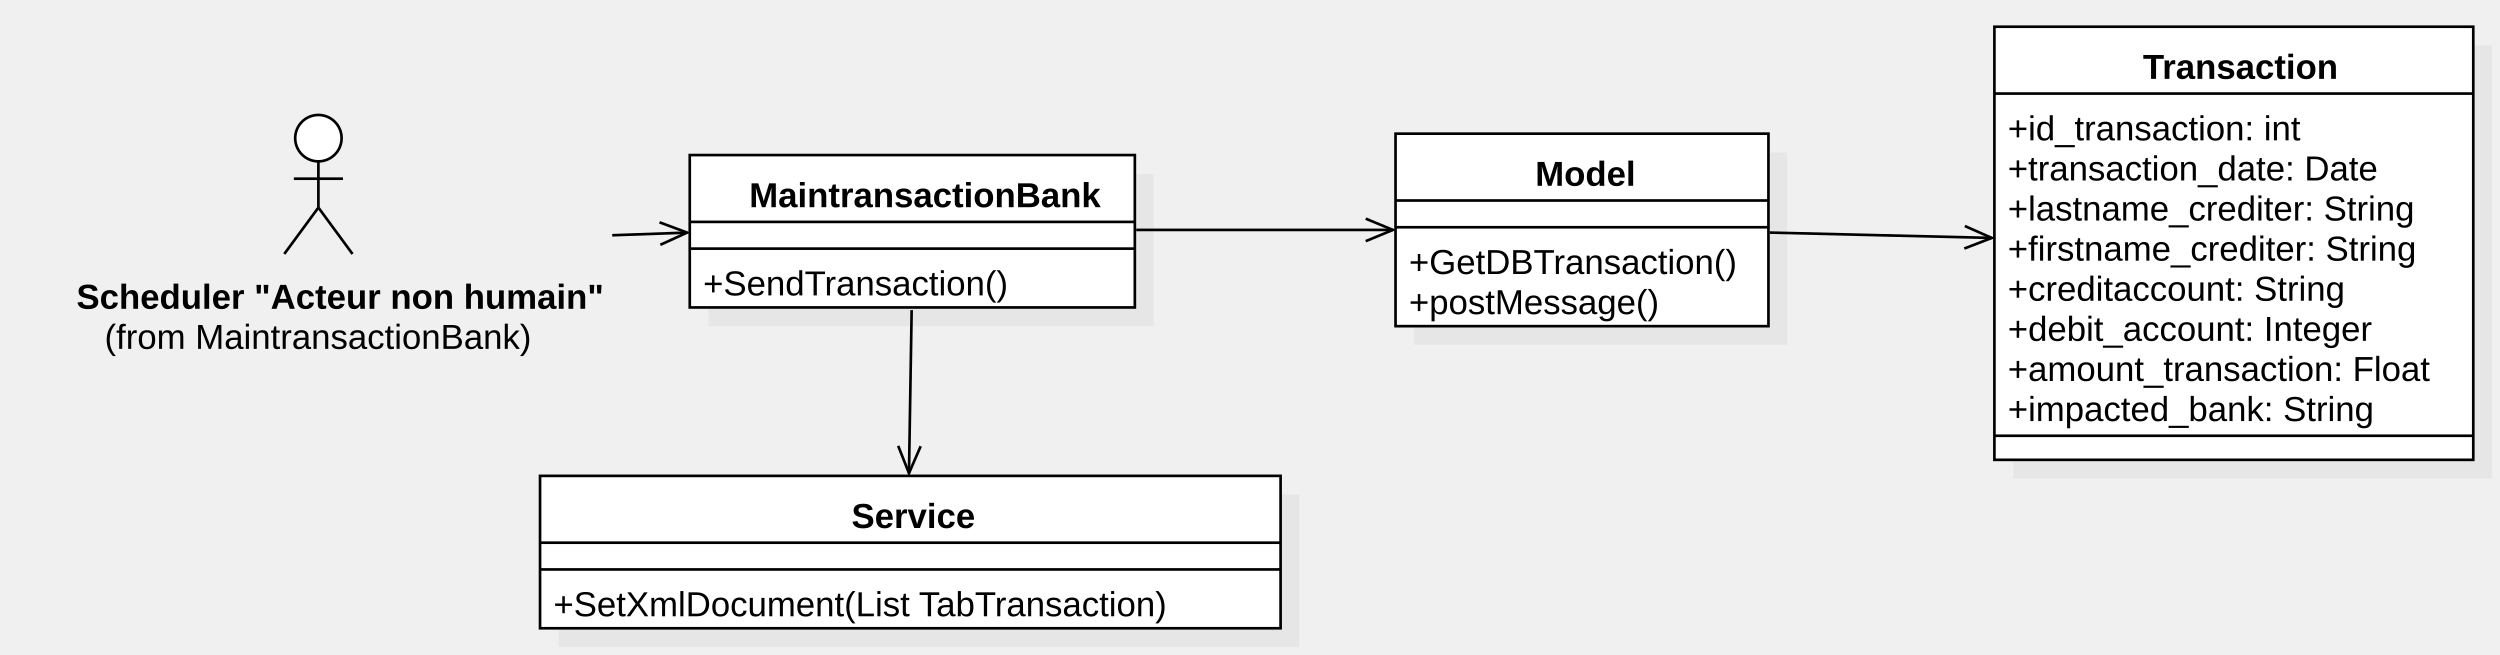
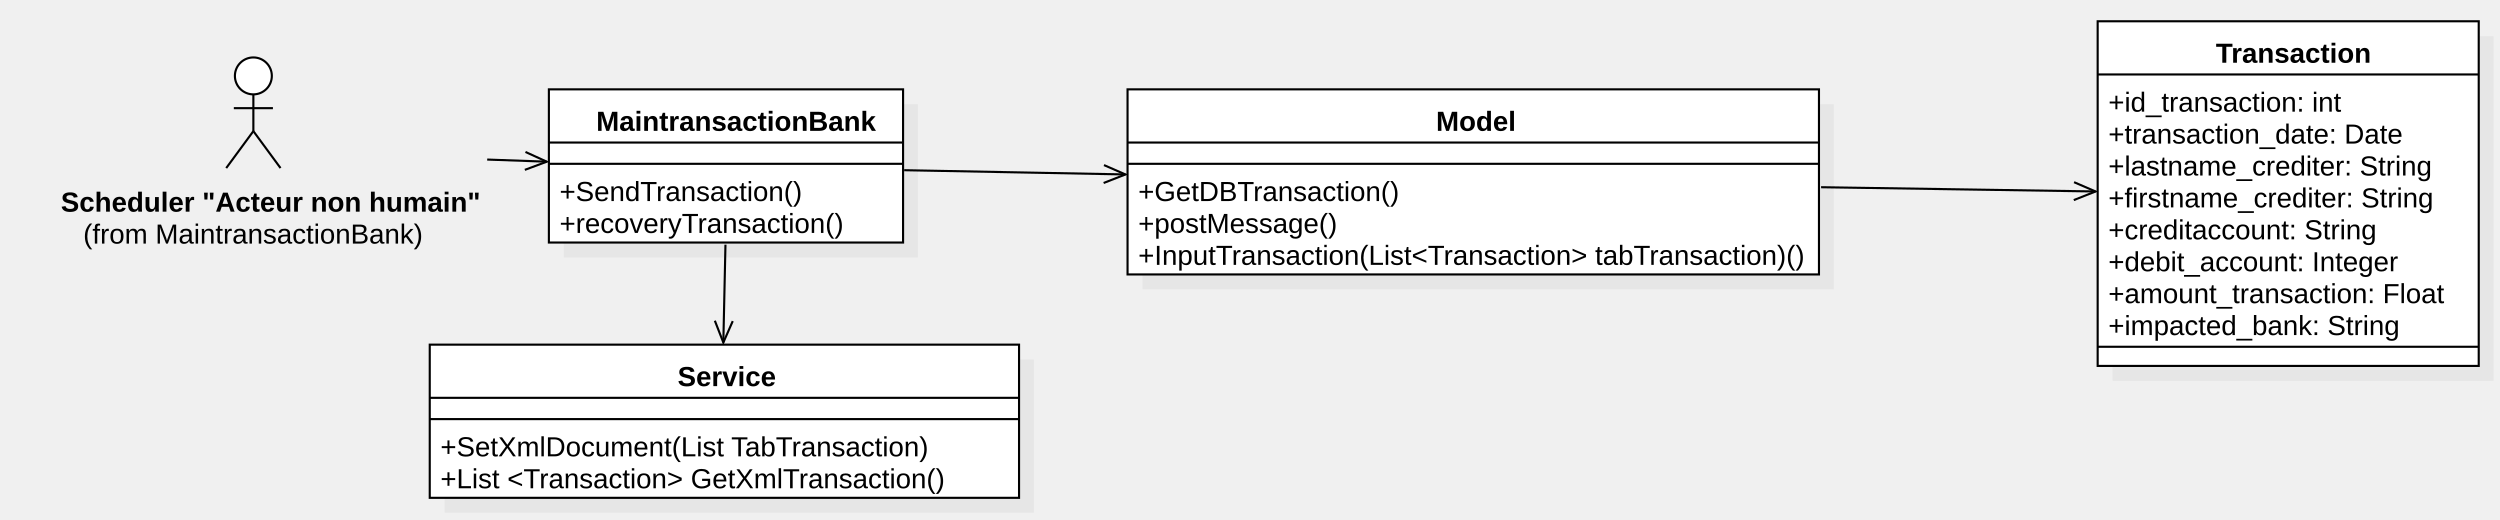
- <svg xmlns="http://www.w3.org/2000/svg" version="1.1" width="935.117" height="245">
+ <svg xmlns="http://www.w3.org/2000/svg" version="1.1" width="1175.117" height="244">
  <defs />
  <g>
-     <g transform="translate(10,-94) scale(1,1)">
-       <rect fill="#C0C0C0" stroke="none" x="255" y="159" width="166.485" height="57" opacity="0.2" />
-     </g>
-     <g transform="translate(10,-94) scale(1,1)">
-       <rect fill="#ffffff" stroke="none" x="248" y="152" width="166.485" height="57" />
-     </g>
-     <g transform="translate(10,-94) scale(1,1)">
-       <path fill="none" stroke="#000000" d="M 248 152 L 414.485 152 L 414.485 209 L 248 209 L 248 152 Z Z" stroke-miterlimit="10" />
-     </g>
-     <g transform="translate(10,-94) scale(1,1)">
+     <g transform="translate(10,-110) scale(1,1)">
+       <rect fill="#C0C0C0" stroke="none" x="255" y="159" width="166.485" height="72" opacity="0.2" />
+     </g>
+     <g transform="translate(10,-110) scale(1,1)">
+       <rect fill="#ffffff" stroke="none" x="248" y="152" width="166.485" height="72" />
+     </g>
+     <g transform="translate(10,-110) scale(1,1)">
+       <path fill="none" stroke="#000000" d="M 248 152 L 414.485 152 L 414.485 224 L 248 224 L 248 152 Z Z" stroke-miterlimit="10" />
+     </g>
+     <g transform="translate(10,-110) scale(1,1)">
      <path fill="none" stroke="#000000" d="M 248 177 L 414.485 177" stroke-miterlimit="10" />
    </g>
-     <g transform="translate(10,-94) scale(1,1)">
+     <g transform="translate(10,-110) scale(1,1)">
      <path fill="none" stroke="#000000" d="M 248 187 L 414.485 187" stroke-miterlimit="10" />
    </g>
-     <g transform="translate(10,-94) scale(1,1)">
+     <g transform="translate(10,-110) scale(1,1)">
      <g>
        <path fill="none" stroke="none" />
        <text fill="#000000" stroke="none" font-family="Arial" font-size="13px" font-style="normal" font-weight="bold" text-decoration="none" x="270.243" y="171.5">MaintransactionBank</text>
      </g>
    </g>
-     <g transform="translate(10,-94) scale(1,1)">
+     <g transform="translate(10,-110) scale(1,1)">
      <g>
        <path fill="none" stroke="none" />
        <text fill="#000000" stroke="none" font-family="Arial" font-size="13px" font-style="normal" font-weight="normal" text-decoration="none" x="253" y="204.5">+SendTransaction()</text>
      </g>
    </g>
-     <g transform="translate(10,-94) scale(1,1)">
-       <rect fill="#C0C0C0" stroke="none" x="519" y="151" width="139.482" height="72" opacity="0.2" />
-     </g>
-     <g transform="translate(10,-94) scale(1,1)">
-       <rect fill="#ffffff" stroke="none" x="512" y="144" width="139.482" height="72" />
-     </g>
-     <g transform="translate(10,-94) scale(1,1)">
-       <path fill="none" stroke="#000000" d="M 512 144 L 651.482 144 L 651.482 216 L 512 216 L 512 144 Z Z" stroke-miterlimit="10" />
-     </g>
-     <g transform="translate(10,-94) scale(1,1)">
-       <path fill="none" stroke="#000000" d="M 512 169 L 651.482 169" stroke-miterlimit="10" />
-     </g>
-     <g transform="translate(10,-94) scale(1,1)">
-       <path fill="none" stroke="#000000" d="M 512 179 L 651.482 179" stroke-miterlimit="10" />
-     </g>
-     <g transform="translate(10,-94) scale(1,1)">
-       <g>
-         <path fill="none" stroke="none" />
-         <text fill="#000000" stroke="none" font-family="Arial" font-size="13px" font-style="normal" font-weight="bold" text-decoration="none" x="564.241" y="163.5">Model</text>
-       </g>
-     </g>
-     <g transform="translate(10,-94) scale(1,1)">
-       <g>
-         <path fill="none" stroke="none" />
-         <text fill="#000000" stroke="none" font-family="Arial" font-size="13px" font-style="normal" font-weight="normal" text-decoration="none" x="517" y="196.5">+GetDBTransaction()</text>
-       </g>
-     </g>
-     <g transform="translate(10,-94) scale(1,1)">
-       <g>
-         <path fill="none" stroke="none" />
-         <text fill="#000000" stroke="none" font-family="Arial" font-size="13px" font-style="normal" font-weight="normal" text-decoration="none" x="517" y="211.5">+postMessage()</text>
-       </g>
-     </g>
-     <g transform="translate(10,-94) scale(1,1)">
-       <rect fill="#C0C0C0" stroke="none" x="199" y="279" width="277" height="57" opacity="0.2" />
-     </g>
-     <g transform="translate(10,-94) scale(1,1)">
-       <rect fill="#ffffff" stroke="none" x="192" y="272" width="277" height="57" />
-     </g>
-     <g transform="translate(10,-94) scale(1,1)">
-       <path fill="none" stroke="#000000" d="M 192 272 L 469 272 L 469 329 L 192 329 L 192 272 Z Z" stroke-miterlimit="10" />
-     </g>
-     <g transform="translate(10,-94) scale(1,1)">
+     <g transform="translate(10,-110) scale(1,1)">
+       <g>
+         <path fill="none" stroke="none" />
+         <text fill="#000000" stroke="none" font-family="Arial" font-size="13px" font-style="normal" font-weight="normal" text-decoration="none" x="253" y="219.5">+recoveryTransaction()</text>
+       </g>
+     </g>
+     <g transform="translate(10,-110) scale(1,1)">
+       <rect fill="#C0C0C0" stroke="none" x="527" y="159" width="325" height="87" opacity="0.2" />
+     </g>
+     <g transform="translate(10,-110) scale(1,1)">
+       <rect fill="#ffffff" stroke="none" x="520" y="152" width="325" height="87" />
+     </g>
+     <g transform="translate(10,-110) scale(1,1)">
+       <path fill="none" stroke="#000000" d="M 520 152 L 845 152 L 845 239 L 520 239 L 520 152 Z Z" stroke-miterlimit="10" />
+     </g>
+     <g transform="translate(10,-110) scale(1,1)">
+       <path fill="none" stroke="#000000" d="M 520 177 L 845 177" stroke-miterlimit="10" />
+     </g>
+     <g transform="translate(10,-110) scale(1,1)">
+       <path fill="none" stroke="#000000" d="M 520 187 L 845 187" stroke-miterlimit="10" />
+     </g>
+     <g transform="translate(10,-110) scale(1,1)">
+       <g>
+         <path fill="none" stroke="none" />
+         <text fill="#000000" stroke="none" font-family="Arial" font-size="13px" font-style="normal" font-weight="bold" text-decoration="none" x="665" y="171.5">Model</text>
+       </g>
+     </g>
+     <g transform="translate(10,-110) scale(1,1)">
+       <g>
+         <path fill="none" stroke="none" />
+         <text fill="#000000" stroke="none" font-family="Arial" font-size="13px" font-style="normal" font-weight="normal" text-decoration="none" x="525" y="204.5">+GetDBTransaction()</text>
+       </g>
+     </g>
+     <g transform="translate(10,-110) scale(1,1)">
+       <g>
+         <path fill="none" stroke="none" />
+         <text fill="#000000" stroke="none" font-family="Arial" font-size="13px" font-style="normal" font-weight="normal" text-decoration="none" x="525" y="219.5">+postMessage()</text>
+       </g>
+     </g>
+     <g transform="translate(10,-110) scale(1,1)">
+       <g>
+         <path fill="none" stroke="none" />
+         <text fill="#000000" stroke="none" font-family="Arial" font-size="13px" font-style="normal" font-weight="normal" text-decoration="none" x="525" y="234.5">+InputTransaction(List&lt;Transaction&gt; tabTransaction)()</text>
+       </g>
+     </g>
+     <g transform="translate(10,-110) scale(1,1)">
+       <rect fill="#C0C0C0" stroke="none" x="199" y="279" width="277" height="72" opacity="0.2" />
+     </g>
+     <g transform="translate(10,-110) scale(1,1)">
+       <rect fill="#ffffff" stroke="none" x="192" y="272" width="277" height="72" />
+     </g>
+     <g transform="translate(10,-110) scale(1,1)">
+       <path fill="none" stroke="#000000" d="M 192 272 L 469 272 L 469 344 L 192 344 L 192 272 Z Z" stroke-miterlimit="10" />
+     </g>
+     <g transform="translate(10,-110) scale(1,1)">
      <path fill="none" stroke="#000000" d="M 192 297 L 469 297" stroke-miterlimit="10" />
    </g>
-     <g transform="translate(10,-94) scale(1,1)">
+     <g transform="translate(10,-110) scale(1,1)">
      <path fill="none" stroke="#000000" d="M 192 307 L 469 307" stroke-miterlimit="10" />
    </g>
-     <g transform="translate(10,-94) scale(1,1)">
+     <g transform="translate(10,-110) scale(1,1)">
      <g>
        <path fill="none" stroke="none" />
        <text fill="#000000" stroke="none" font-family="Arial" font-size="13px" font-style="normal" font-weight="bold" text-decoration="none" x="308.5" y="291.5">Service</text>
      </g>
    </g>
-     <g transform="translate(10,-94) scale(1,1)">
+     <g transform="translate(10,-110) scale(1,1)">
      <g>
        <path fill="none" stroke="none" />
        <text fill="#000000" stroke="none" font-family="Arial" font-size="13px" font-style="normal" font-weight="normal" text-decoration="none" x="197" y="324.5">+SetXmlDocument(List TabTransaction)</text>
      </g>
    </g>
-     <g transform="translate(10,-94) scale(1,1)">
-       <path fill="none" stroke="#000000" d="M 415 180 L 511 180" stroke-miterlimit="10" />
-     </g>
-     <g transform="translate(10,-94) scale(1,1)">
-       <path fill="none" stroke="#000000" d="M 500.837 184.21 L 511 180 L 500.837 175.79" stroke-miterlimit="10" />
-     </g>
-     <g transform="translate(10,-94) scale(1,1)">
-       <path fill="none" stroke="#000000" d="M 331 210 L 330 271" stroke-miterlimit="10" />
-     </g>
-     <g transform="translate(10,-94) scale(1,1)">
-       <path fill="none" stroke="#000000" d="M 325.958 260.77 L 330 271 L 334.376 260.908" stroke-miterlimit="10" />
-     </g>
-     <g transform="translate(10,-94) scale(1,1)">
-       <rect fill="#C0C0C0" stroke="none" x="743" y="111" width="179.117" height="162" opacity="0.2" />
-     </g>
-     <g transform="translate(10,-94) scale(1,1)">
-       <rect fill="#ffffff" stroke="none" x="736" y="104" width="179.117" height="162" />
-     </g>
-     <g transform="translate(10,-94) scale(1,1)">
-       <path fill="none" stroke="#000000" d="M 736 104 L 915.117 104 L 915.117 266 L 736 266 L 736 104 Z Z" stroke-miterlimit="10" />
-     </g>
-     <g transform="translate(10,-94) scale(1,1)">
-       <path fill="none" stroke="#000000" d="M 736 129 L 915.117 129" stroke-miterlimit="10" />
-     </g>
-     <g transform="translate(10,-94) scale(1,1)">
-       <path fill="none" stroke="#000000" d="M 736 257 L 915.117 257" stroke-miterlimit="10" />
-     </g>
-     <g transform="translate(10,-94) scale(1,1)">
-       <g>
-         <path fill="none" stroke="none" />
-         <text fill="#000000" stroke="none" font-family="Arial" font-size="13px" font-style="normal" font-weight="bold" text-decoration="none" x="791.559" y="123.5">Transaction</text>
-       </g>
-     </g>
-     <g transform="translate(10,-94) scale(1,1)">
-       <g>
-         <path fill="none" stroke="none" />
-         <text fill="#000000" stroke="none" font-family="Arial" font-size="13px" font-style="normal" font-weight="normal" text-decoration="none" x="741" y="146.5">+id_transaction: int</text>
-       </g>
-     </g>
-     <g transform="translate(10,-94) scale(1,1)">
-       <g>
-         <path fill="none" stroke="none" />
-         <text fill="#000000" stroke="none" font-family="Arial" font-size="13px" font-style="normal" font-weight="normal" text-decoration="none" x="741" y="161.5">+transaction_date: Date</text>
-       </g>
-     </g>
-     <g transform="translate(10,-94) scale(1,1)">
-       <g>
-         <path fill="none" stroke="none" />
-         <text fill="#000000" stroke="none" font-family="Arial" font-size="13px" font-style="normal" font-weight="normal" text-decoration="none" x="741" y="176.5">+lastname_crediter: String</text>
-       </g>
-     </g>
-     <g transform="translate(10,-94) scale(1,1)">
-       <g>
-         <path fill="none" stroke="none" />
-         <text fill="#000000" stroke="none" font-family="Arial" font-size="13px" font-style="normal" font-weight="normal" text-decoration="none" x="741" y="191.5">+firstname_crediter: String</text>
-       </g>
-     </g>
-     <g transform="translate(10,-94) scale(1,1)">
-       <g>
-         <path fill="none" stroke="none" />
-         <text fill="#000000" stroke="none" font-family="Arial" font-size="13px" font-style="normal" font-weight="normal" text-decoration="none" x="741" y="206.5">+creditaccount: String</text>
-       </g>
-     </g>
-     <g transform="translate(10,-94) scale(1,1)">
-       <g>
-         <path fill="none" stroke="none" />
-         <text fill="#000000" stroke="none" font-family="Arial" font-size="13px" font-style="normal" font-weight="normal" text-decoration="none" x="741" y="221.5">+debit_account: Integer</text>
-       </g>
-     </g>
-     <g transform="translate(10,-94) scale(1,1)">
-       <g>
-         <path fill="none" stroke="none" />
-         <text fill="#000000" stroke="none" font-family="Arial" font-size="13px" font-style="normal" font-weight="normal" text-decoration="none" x="741" y="236.5">+amount_transaction: Float</text>
-       </g>
-     </g>
-     <g transform="translate(10,-94) scale(1,1)">
-       <g>
-         <path fill="none" stroke="none" />
-         <text fill="#000000" stroke="none" font-family="Arial" font-size="13px" font-style="normal" font-weight="normal" text-decoration="none" x="741" y="251.5">+impacted_bank: String</text>
-       </g>
-     </g>
-     <g transform="translate(10,-94) scale(1,1)">
-       <path fill="none" stroke="#000000" d="M 652 181 L 735 183" stroke-miterlimit="10" />
-     </g>
-     <g transform="translate(10,-94) scale(1,1)">
-       <path fill="none" stroke="#000000" d="M 724.739 186.963 L 735 183 L 724.942 178.547" stroke-miterlimit="10" />
-     </g>
-     <g transform="translate(10,-94) scale(1,1)">
+     <g transform="translate(10,-110) scale(1,1)">
+       <g>
+         <path fill="none" stroke="none" />
+         <text fill="#000000" stroke="none" font-family="Arial" font-size="13px" font-style="normal" font-weight="normal" text-decoration="none" x="197" y="339.5">+List &lt;Transaction&gt; GetXmlTransaction()</text>
+       </g>
+     </g>
+     <g transform="translate(10,-110) scale(1,1)">
+       <path fill="none" stroke="#000000" d="M 415 190 L 519 192" stroke-miterlimit="10" />
+     </g>
+     <g transform="translate(10,-110) scale(1,1)">
+       <path fill="none" stroke="#000000" d="M 508.758 196.013 L 519 192 L 508.92 187.596" stroke-miterlimit="10" />
+     </g>
+     <g transform="translate(10,-110) scale(1,1)">
+       <path fill="none" stroke="#000000" d="M 331 225 L 330 271" stroke-miterlimit="10" />
+     </g>
+     <g transform="translate(10,-110) scale(1,1)">
+       <path fill="none" stroke="#000000" d="M 326.012 260.748 L 330 271 L 334.429 260.931" stroke-miterlimit="10" />
+     </g>
+     <g transform="translate(10,-110) scale(1,1)">
+       <rect fill="#C0C0C0" stroke="none" x="983" y="127" width="179.117" height="162" opacity="0.2" />
+     </g>
+     <g transform="translate(10,-110) scale(1,1)">
+       <rect fill="#ffffff" stroke="none" x="976" y="120" width="179.117" height="162" />
+     </g>
+     <g transform="translate(10,-110) scale(1,1)">
+       <path fill="none" stroke="#000000" d="M 976 120 L 1155.117 120 L 1155.117 282 L 976 282 L 976 120 Z Z" stroke-miterlimit="10" />
+     </g>
+     <g transform="translate(10,-110) scale(1,1)">
+       <path fill="none" stroke="#000000" d="M 976 145 L 1155.117 145" stroke-miterlimit="10" />
+     </g>
+     <g transform="translate(10,-110) scale(1,1)">
+       <path fill="none" stroke="#000000" d="M 976 273 L 1155.117 273" stroke-miterlimit="10" />
+     </g>
+     <g transform="translate(10,-110) scale(1,1)">
+       <g>
+         <path fill="none" stroke="none" />
+         <text fill="#000000" stroke="none" font-family="Arial" font-size="13px" font-style="normal" font-weight="bold" text-decoration="none" x="1031.559" y="139.5">Transaction</text>
+       </g>
+     </g>
+     <g transform="translate(10,-110) scale(1,1)">
+       <g>
+         <path fill="none" stroke="none" />
+         <text fill="#000000" stroke="none" font-family="Arial" font-size="13px" font-style="normal" font-weight="normal" text-decoration="none" x="981" y="162.5">+id_transaction: int</text>
+       </g>
+     </g>
+     <g transform="translate(10,-110) scale(1,1)">
+       <g>
+         <path fill="none" stroke="none" />
+         <text fill="#000000" stroke="none" font-family="Arial" font-size="13px" font-style="normal" font-weight="normal" text-decoration="none" x="981" y="177.5">+transaction_date: Date</text>
+       </g>
+     </g>
+     <g transform="translate(10,-110) scale(1,1)">
+       <g>
+         <path fill="none" stroke="none" />
+         <text fill="#000000" stroke="none" font-family="Arial" font-size="13px" font-style="normal" font-weight="normal" text-decoration="none" x="981" y="192.5">+lastname_crediter: String</text>
+       </g>
+     </g>
+     <g transform="translate(10,-110) scale(1,1)">
+       <g>
+         <path fill="none" stroke="none" />
+         <text fill="#000000" stroke="none" font-family="Arial" font-size="13px" font-style="normal" font-weight="normal" text-decoration="none" x="981" y="207.5">+firstname_crediter: String</text>
+       </g>
+     </g>
+     <g transform="translate(10,-110) scale(1,1)">
+       <g>
+         <path fill="none" stroke="none" />
+         <text fill="#000000" stroke="none" font-family="Arial" font-size="13px" font-style="normal" font-weight="normal" text-decoration="none" x="981" y="222.5">+creditaccount: String</text>
+       </g>
+     </g>
+     <g transform="translate(10,-110) scale(1,1)">
+       <g>
+         <path fill="none" stroke="none" />
+         <text fill="#000000" stroke="none" font-family="Arial" font-size="13px" font-style="normal" font-weight="normal" text-decoration="none" x="981" y="237.5">+debit_account: Integer</text>
+       </g>
+     </g>
+     <g transform="translate(10,-110) scale(1,1)">
+       <g>
+         <path fill="none" stroke="none" />
+         <text fill="#000000" stroke="none" font-family="Arial" font-size="13px" font-style="normal" font-weight="normal" text-decoration="none" x="981" y="252.5">+amount_transaction: Float</text>
+       </g>
+     </g>
+     <g transform="translate(10,-110) scale(1,1)">
+       <g>
+         <path fill="none" stroke="none" />
+         <text fill="#000000" stroke="none" font-family="Arial" font-size="13px" font-style="normal" font-weight="normal" text-decoration="none" x="981" y="267.5">+impacted_bank: String</text>
+       </g>
+     </g>
+     <g transform="translate(10,-110) scale(1,1)">
+       <path fill="none" stroke="#000000" d="M 846 198 L 975 200" stroke-miterlimit="10" />
+     </g>
+     <g transform="translate(10,-110) scale(1,1)">
+       <path fill="none" stroke="#000000" d="M 964.773 204.051 L 975 200 L 964.904 195.633" stroke-miterlimit="10" />
+     </g>
+     <g transform="translate(10,-110) scale(1,1)">
      <path fill="#ffffff" stroke="none" d="M 100.416 145.68 C 100.416 140.886 104.302 137 109.095 137 C 113.889 137 117.775 140.886 117.775 145.68 C 117.775 150.474 113.889 154.36 109.095 154.36 C 104.302 154.36 100.416 150.474 100.416 145.68 Z" />
    </g>
-     <g transform="translate(10,-94) scale(1,1)">
+     <g transform="translate(10,-110) scale(1,1)">
      <path fill="none" stroke="#000000" d="M 100.416 145.68 C 100.416 140.886 104.302 137 109.095 137 C 113.889 137 117.775 140.886 117.775 145.68 C 117.775 150.474 113.889 154.36 109.095 154.36 C 104.302 154.36 100.416 150.474 100.416 145.68 Z" stroke-miterlimit="10" />
    </g>
-     <g transform="translate(10,-94) scale(1,1)">
+     <g transform="translate(10,-110) scale(1,1)">
      <path fill="none" stroke="#000000" d="M 109.095 154.36 L 109.095 171.64" stroke-miterlimit="10" />
    </g>
-     <g transform="translate(10,-94) scale(1,1)">
+     <g transform="translate(10,-110) scale(1,1)">
      <path fill="none" stroke="#000000" d="M 99.906 160.84 L 118.285 160.84" stroke-miterlimit="10" />
    </g>
-     <g transform="translate(10,-94) scale(1,1)">
+     <g transform="translate(10,-110) scale(1,1)">
      <path fill="none" stroke="#000000" d="M 109.095 171.64 L 96.332 189" stroke-miterlimit="10" />
    </g>
-     <g transform="translate(10,-94) scale(1,1)">
+     <g transform="translate(10,-110) scale(1,1)">
      <path fill="none" stroke="#000000" d="M 109.095 171.64 L 121.859 189" stroke-miterlimit="10" />
    </g>
-     <g transform="translate(10,-94) scale(1,1)">
+     <g transform="translate(10,-110) scale(1,1)">
      <g>
        <path fill="none" stroke="none" />
        <text fill="#000000" stroke="none" font-family="Arial" font-size="13px" font-style="normal" font-weight="bold" text-decoration="none" x="18.595" y="209.5">Scheduler "Acteur non humain"</text>
      </g>
    </g>
-     <g transform="translate(10,-94) scale(1,1)">
+     <g transform="translate(10,-110) scale(1,1)">
      <g>
        <path fill="none" stroke="none" />
        <text fill="#000000" stroke="none" font-family="Arial" font-size="13px" font-style="normal" font-weight="normal" text-decoration="none" x="29.095" y="224.5">(from MaintransactionBank)</text>
      </g>
    </g>
-     <g transform="translate(10,-94) scale(1,1)">
-       <path fill="none" stroke="#000000" d="M 219 182 L 247 181" stroke-miterlimit="10" />
-     </g>
-     <g transform="translate(10,-94) scale(1,1)">
-       <path fill="none" stroke="#000000" d="M 236.994 185.57 L 247 181 L 236.694 177.156" stroke-miterlimit="10" />
+     <g transform="translate(10,-110) scale(1,1)">
+       <path fill="none" stroke="#000000" d="M 219 185 L 247 186" stroke-miterlimit="10" />
+     </g>
+     <g transform="translate(10,-110) scale(1,1)">
+       <path fill="none" stroke="#000000" d="M 236.694 189.844 L 247 186 L 236.994 181.43" stroke-miterlimit="10" />
    </g>
  </g>
</svg>
